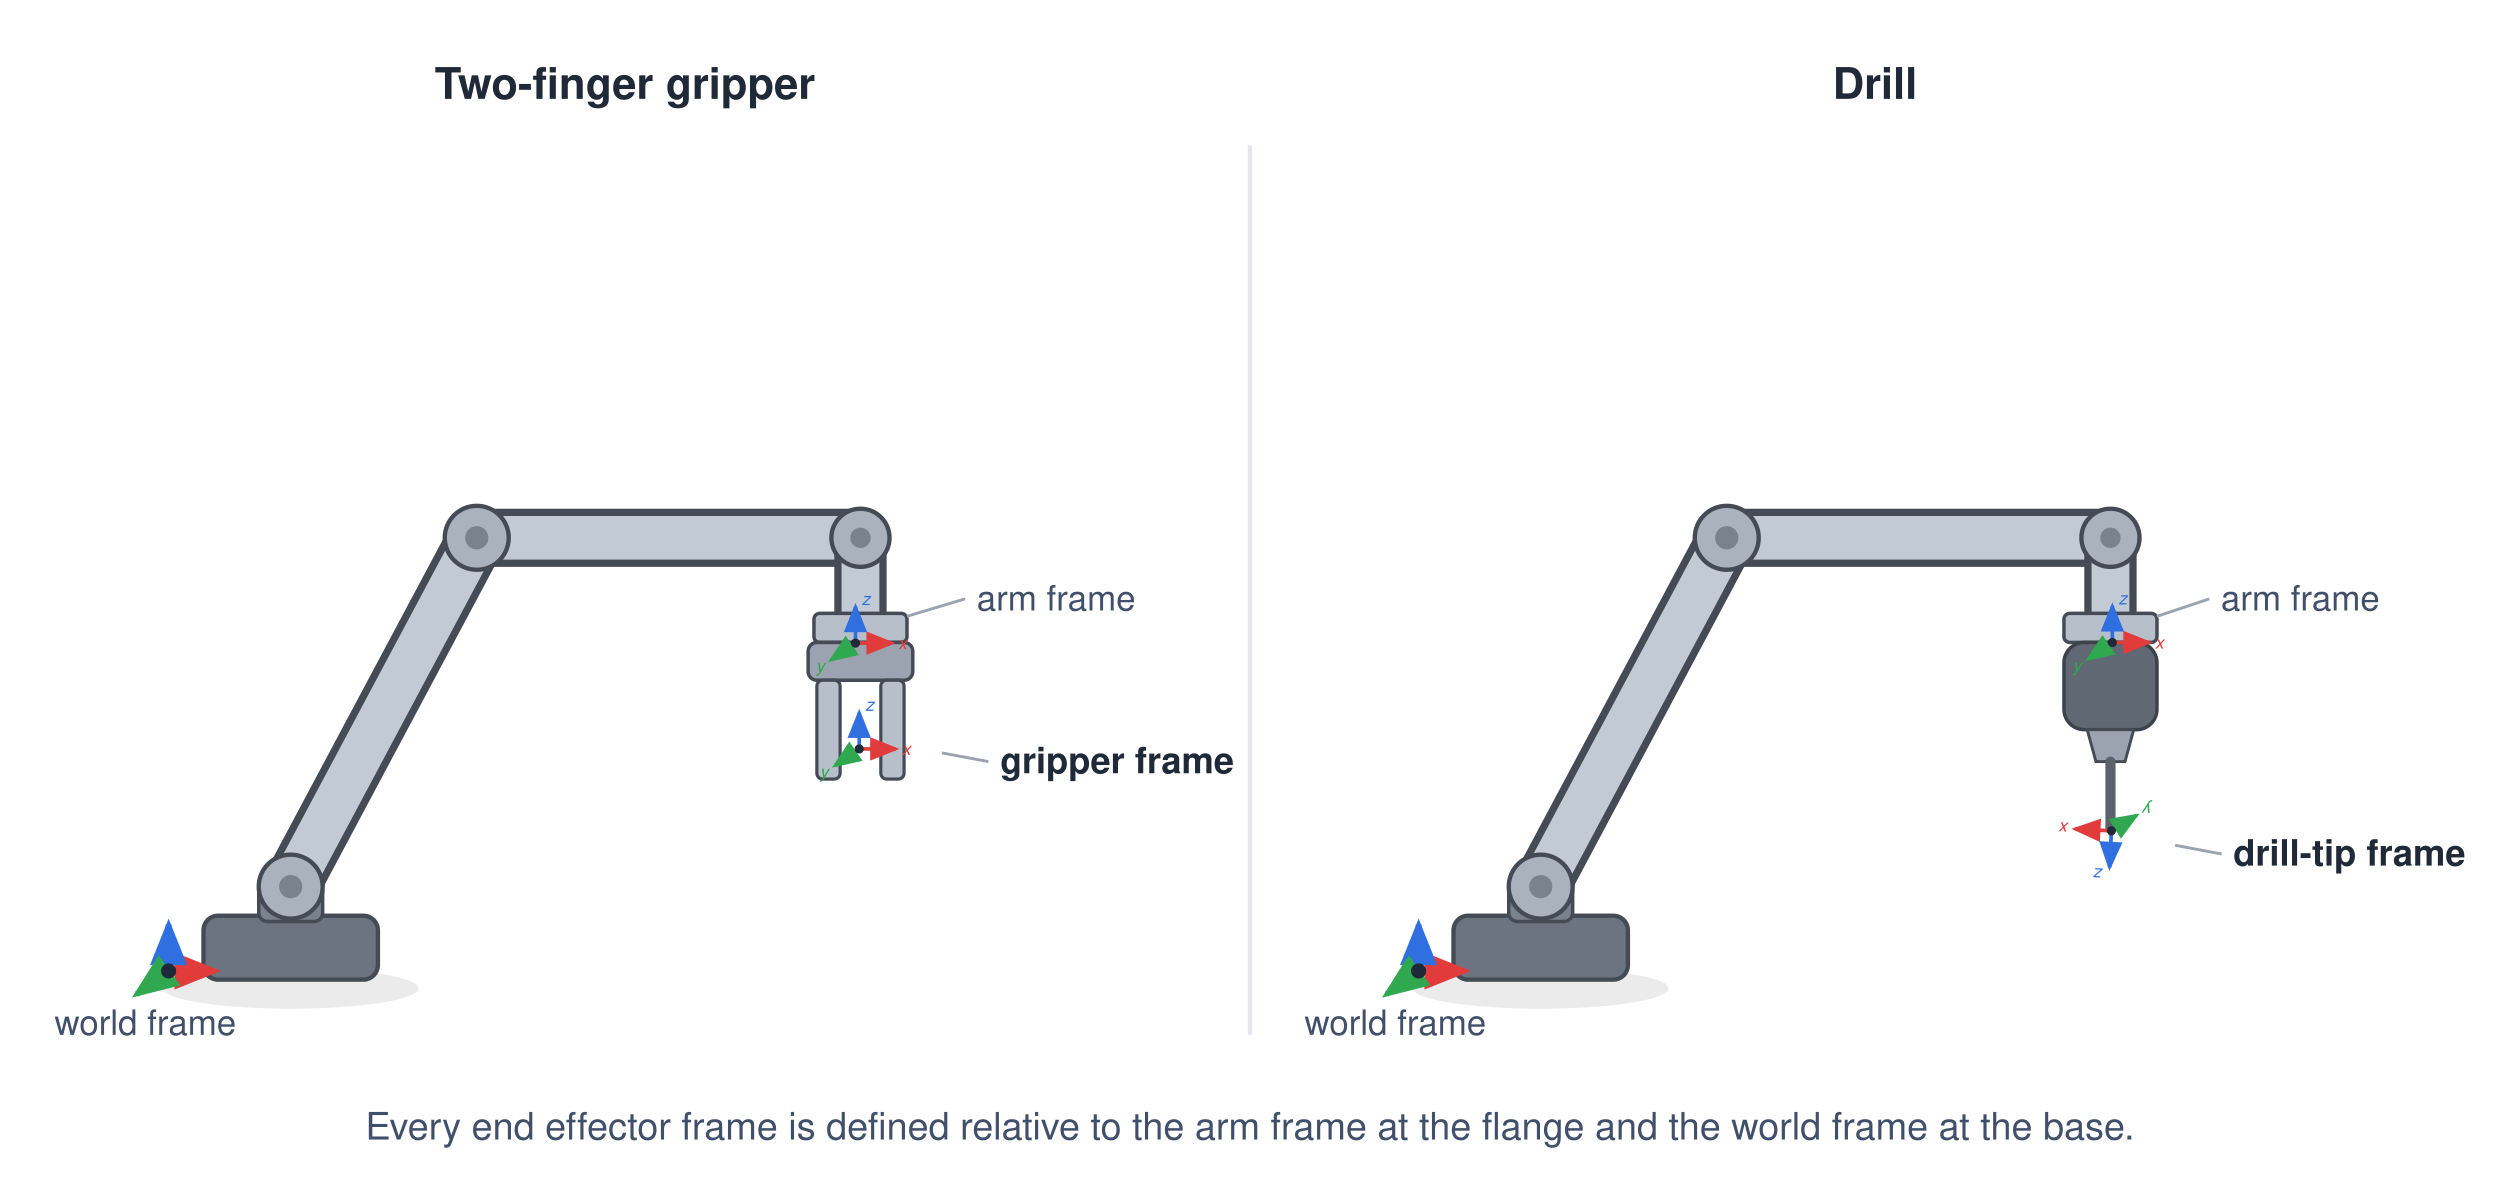
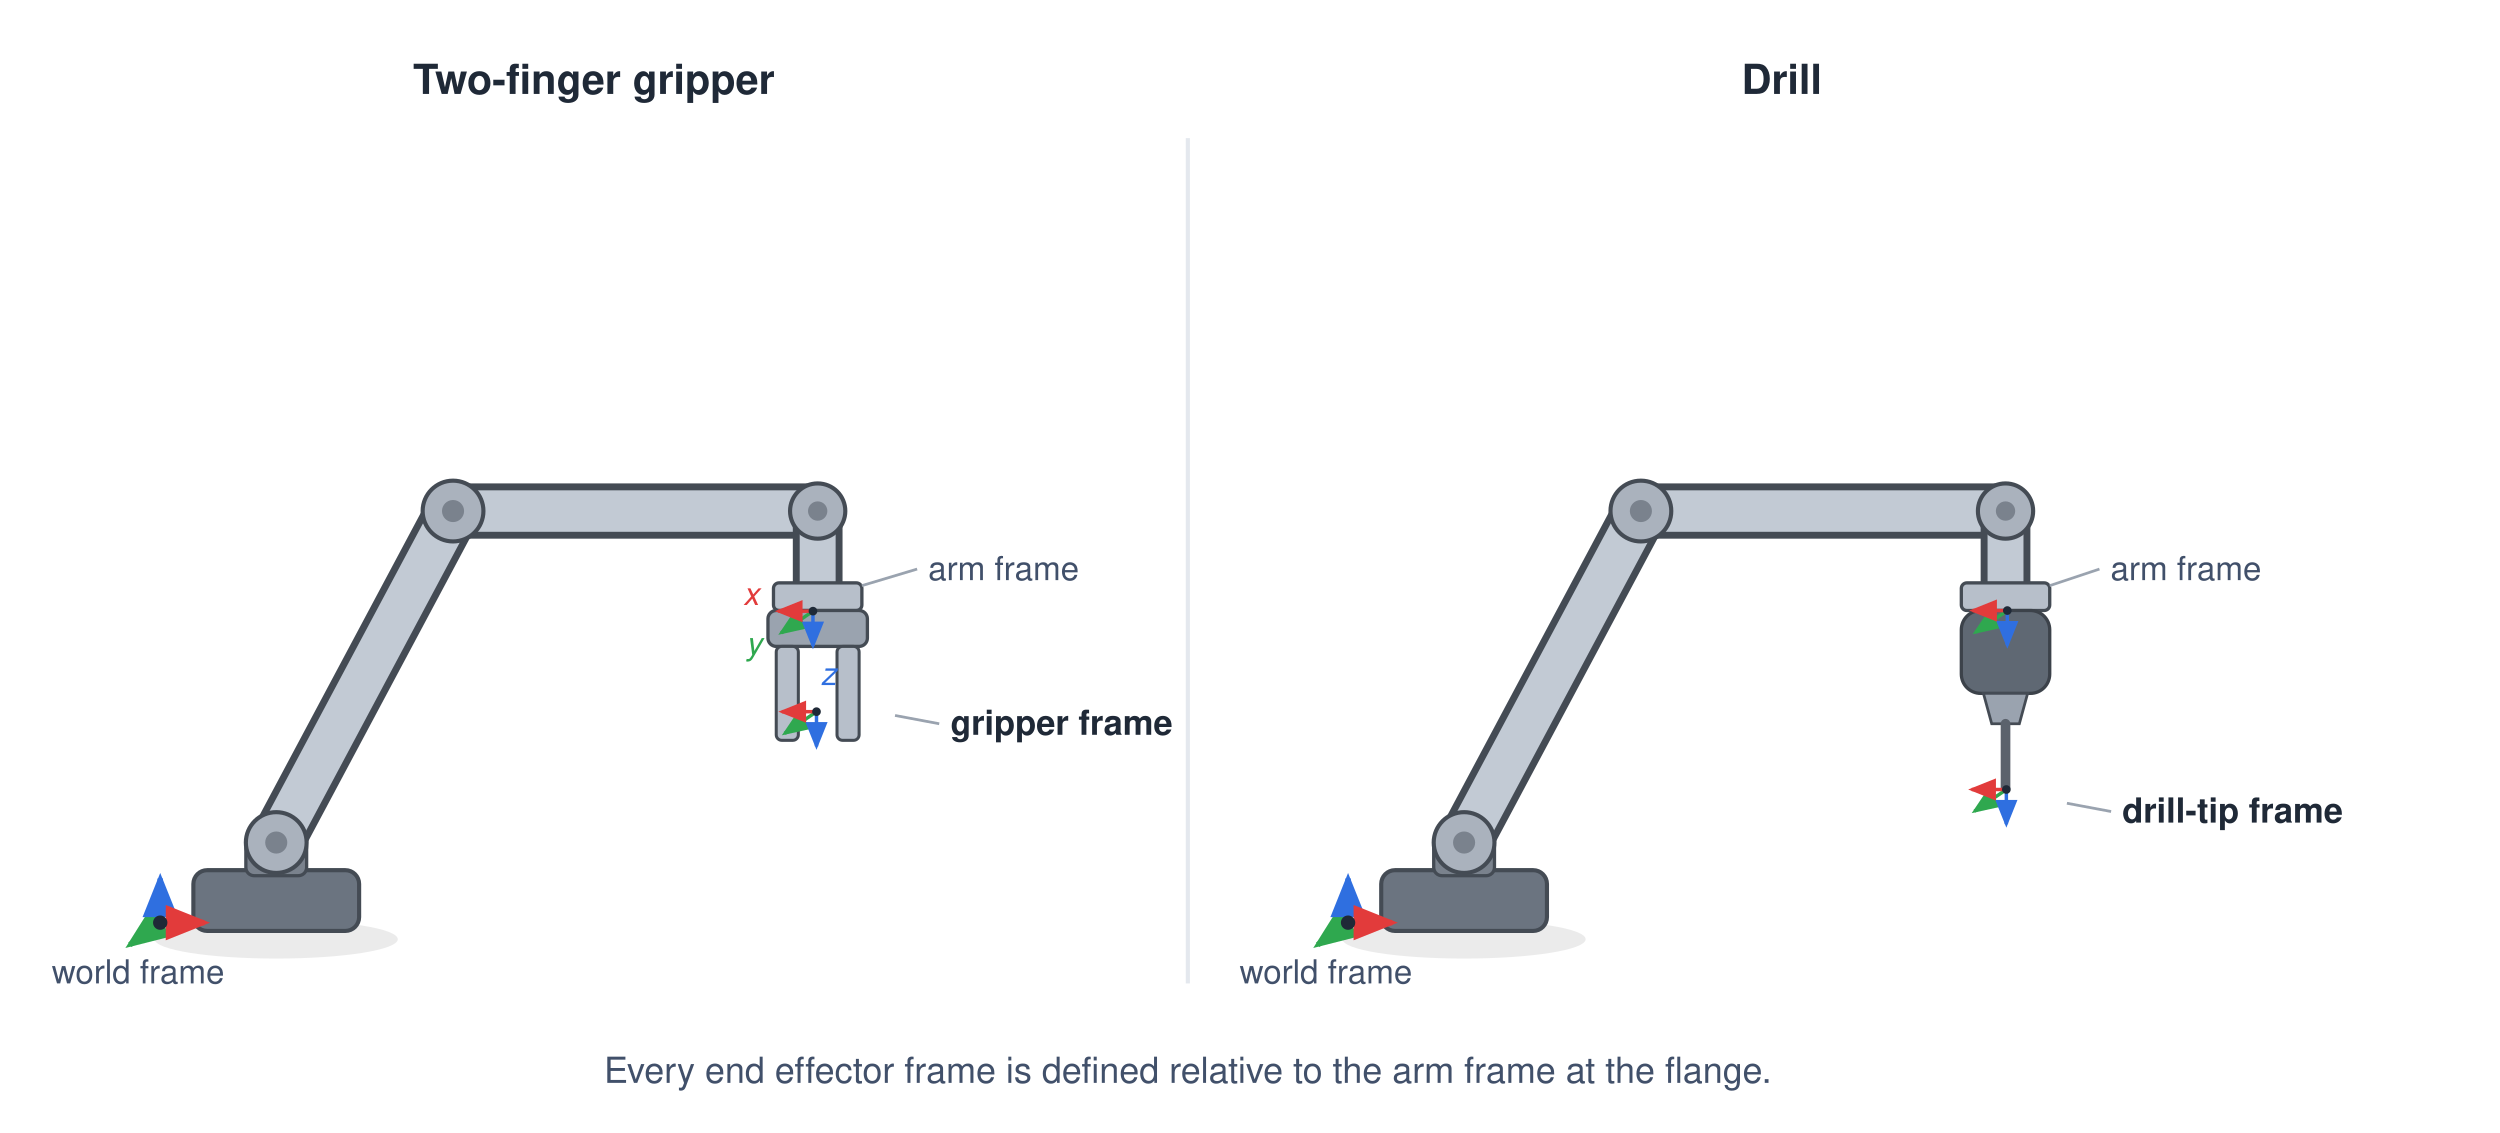
- <svg xmlns="http://www.w3.org/2000/svg" width="860" height="410" viewBox="0 0 860 410" font-family="Helvetica, Arial, sans-serif" version="1.1" id="svg34">
+ <svg xmlns="http://www.w3.org/2000/svg" width="905" height="410" viewBox="0 0 905 410" font-family="Helvetica, Arial, sans-serif" version="1.1" id="svg34">
  <defs id="defs23">
    <marker id="aR" markerWidth="10" markerHeight="10" refX="7" refY="3.2" orient="auto">
      <path d="M0,0 L8,3.2 L0,6.4 z" fill="#e23b3b" id="path1" />
    </marker>
    <marker id="aG" markerWidth="10" markerHeight="10" refX="7" refY="3.2" orient="auto">
      <path d="M0,0 L8,3.2 L0,6.4 z" fill="#2fa84f" id="path2" />
    </marker>
    <marker id="aB" markerWidth="10" markerHeight="10" refX="7" refY="3.2" orient="auto">
      <path d="M0,0 L8,3.2 L0,6.4 z" fill="#2f6fe0" id="path3" />
    </marker>
    <symbol id="triadL" overflow="visible">
-       <line x1="0" y1="0" x2="24" y2="0" stroke="#e23b3b" stroke-width="2.4" marker-end="url(#aR)" id="line3" />
-       <text x="28" y="4" fill="#e23b3b" font-size="11.5" font-style="italic" id="text3">x</text>
-       <line x1="0" y1="0" x2="0" y2="-24" stroke="#2f6fe0" stroke-width="2.4" marker-end="url(#aB)" id="line4" />
-       <text x="4" y="-25" fill="#2f6fe0" font-size="11.5" font-style="italic" id="text4">z</text>
-       <line x1="0" y1="0" x2="-16" y2="11" stroke="#2fa84f" stroke-width="2.4" marker-end="url(#aG)" id="line5" />
-       <text x="-26" y="19" fill="#2fa84f" font-size="11.5" font-style="italic" id="text5">y</text>
+       <line x1="0" y1="0" x2="-22" y2="15" stroke="#2fa84f" stroke-width="2.4" marker-end="url(#aG)" id="line5" />
+       <line x1="0" y1="0" x2="0" y2="24" stroke="#2f6fe0" stroke-width="2.4" marker-end="url(#aB)" id="line4" />
+       <line x1="0" y1="0" x2="-24" y2="0" stroke="#e23b3b" stroke-width="2.4" marker-end="url(#aR)" id="line3" />
      <circle cx="0" cy="0" r="3" fill="#1f2937" id="circle5" />
    </symbol>
    <symbol id="triadS" overflow="visible">
+       <line x1="0" y1="0" x2="-11" y2="8" stroke="#2fa84f" stroke-width="2" marker-end="url(#aG)" id="line8" />
+       <line x1="0" y1="0" x2="0" y2="-16" stroke="#2f6fe0" stroke-width="2" marker-end="url(#aB)" id="line7" />
      <line x1="0" y1="0" x2="16" y2="0" stroke="#e23b3b" stroke-width="2" marker-end="url(#aR)" id="line6" />
-       <line x1="0" y1="0" x2="0" y2="-16" stroke="#2f6fe0" stroke-width="2" marker-end="url(#aB)" id="line7" />
-       <line x1="0" y1="0" x2="-11" y2="8" stroke="#2fa84f" stroke-width="2" marker-end="url(#aG)" id="line8" />
      <circle cx="0" cy="0" r="2.6" fill="#1f2937" id="circle8" />
    </symbol>
    <symbol id="armP" overflow="visible">
      <ellipse cx="0" cy="5" rx="44" ry="7" fill="#000000" opacity="0.08" id="ellipse8" />
      <rect x="-30" y="-20" width="60" height="22" rx="5" fill="#6b7480" stroke="#444b54" stroke-width="1.5" id="rect8" />
      <rect x="-11" y="-31" width="22" height="13" rx="3" fill="#7a828d" stroke="#444b54" stroke-width="1.2" id="rect9" />
      <line x1="0" y1="-30" x2="64" y2="-150" stroke="#444b54" stroke-width="20" stroke-linecap="round" id="line9" />
      <line x1="0" y1="-30" x2="64" y2="-150" stroke="#c2cad4" stroke-width="15" stroke-linecap="round" id="line10" />
      <line x1="64" y1="-150" x2="196" y2="-150" stroke="#444b54" stroke-width="20" stroke-linecap="round" id="line11" />
      <line x1="64" y1="-150" x2="196" y2="-150" stroke="#c2cad4" stroke-width="15" stroke-linecap="round" id="line12" />
      <line x1="196" y1="-150" x2="196" y2="-122" stroke="#444b54" stroke-width="18" stroke-linecap="round" id="line13" />
      <line x1="196" y1="-150" x2="196" y2="-122" stroke="#c2cad4" stroke-width="13" stroke-linecap="round" id="line14" />
      <circle cx="0" cy="-30" r="11" fill="#aab2bd" stroke="#444b54" stroke-width="1.5" id="circle14" />
      <circle cx="0" cy="-30" r="4" fill="#7a828d" id="circle15" />
      <circle cx="64" cy="-150" r="11" fill="#aab2bd" stroke="#444b54" stroke-width="1.5" id="circle16" />
      <circle cx="64" cy="-150" r="4" fill="#7a828d" id="circle17" />
      <circle cx="196" cy="-150" r="10" fill="#aab2bd" stroke="#444b54" stroke-width="1.5" id="circle18" />
      <circle cx="196" cy="-150" r="3.5" fill="#7a828d" id="circle19" />
      <rect x="180" y="-124" width="32" height="10" rx="2" fill="#b7bfca" stroke="#444b54" stroke-width="1.2" id="rect19" />
    </symbol>
    <symbol id="gripperP" overflow="visible">
      <rect x="-18" y="0" width="36" height="13" rx="3" fill="#9aa3af" stroke="#444b54" stroke-width="1.2" id="rect20" />
      <rect x="-15" y="13" width="8" height="34" rx="2" fill="#b7bfca" stroke="#444b54" stroke-width="1.1" id="rect21" />
      <rect x="7" y="13" width="8" height="34" rx="2" fill="#b7bfca" stroke="#444b54" stroke-width="1.1" id="rect22" />
    </symbol>
    <symbol id="drillP" overflow="visible">
      <rect x="-16" y="0" width="32" height="30" rx="7" fill="#5f6873" stroke="#3c424a" stroke-width="1.2" id="rect23" />
      <path d="M-8,30 L8,30 L5,41 L-5,41 Z" fill="#9aa3af" stroke="#444b54" stroke-width="1" id="path23" />
      <line x1="0" y1="41" x2="0" y2="64" stroke="#5b626c" stroke-width="3.5" stroke-linecap="round" id="line23" />
    </symbol>
    <marker id="aR-3" markerWidth="10" markerHeight="10" refX="7" refY="3.2" orient="auto">
      <path d="M0,0 L8,3.2 L0,6.4 z" fill="#e23b3b" id="path1-6" />
    </marker>
    <marker id="aB-7" markerWidth="10" markerHeight="10" refX="7" refY="3.2" orient="auto">
      <path d="M0,0 L8,3.2 L0,6.4 z" fill="#2f6fe0" id="path3-5" />
    </marker>
    <marker id="aG-3" markerWidth="10" markerHeight="10" refX="7" refY="3.2" orient="auto">
      <path d="M0,0 L8,3.2 L0,6.4 z" fill="#2fa84f" id="path2-5" />
    </marker>
    <marker id="aR-1" markerWidth="10" markerHeight="10" refX="7" refY="3.2" orient="auto">
      <path d="M0,0 L8,3.2 L0,6.4 z" fill="#e23b3b" id="path1-2" />
    </marker>
    <marker id="aB-70" markerWidth="10" markerHeight="10" refX="7" refY="3.2" orient="auto">
      <path d="M0,0 L8,3.2 L0,6.4 z" fill="#2f6fe0" id="path3-9" />
    </marker>
    <marker id="aG-36" markerWidth="10" markerHeight="10" refX="7" refY="3.2" orient="auto">
      <path d="M0,0 L8,3.2 L0,6.4 z" fill="#2fa84f" id="path2-0" />
    </marker>
    <marker id="aR-8" markerWidth="10" markerHeight="10" refX="7" refY="3.2" orient="auto">
      <path d="M0,0 L8,3.2 L0,6.4 z" fill="#e23b3b" id="path1-7" />
    </marker>
    <marker id="aB-9" markerWidth="10" markerHeight="10" refX="7" refY="3.2" orient="auto">
      <path d="M0,0 L8,3.2 L0,6.4 z" fill="#2f6fe0" id="path3-2" />
    </marker>
    <marker id="aG-0" markerWidth="10" markerHeight="10" refX="7" refY="3.2" orient="auto">
      <path d="M0,0 L8,3.2 L0,6.4 z" fill="#2fa84f" id="path2-2" />
    </marker>
  </defs>
  <line x1="430" y1="50" x2="430" y2="356" stroke="#e4e8ee" stroke-width="1.5" id="line24" />
  <text x="215" y="34" text-anchor="middle" font-size="15" font-weight="bold" fill="#1f2937" id="text24">Two-finger gripper</text>
  <use href="#armP" x="100" y="335" id="use24" />
  <use href="#gripperP" x="296" y="221" id="use25" />
  <line x1="312" y1="212" x2="332" y2="206" stroke="#9aa3af" stroke-width="1" id="line26" />
  <text x="336" y="210" font-size="12" fill="#41506a" id="text26">arm frame</text>
+   <text x="269" y="219" fill="#e23b3b" font-size="11.5" font-style="italic" id="lblx">x</text>
+   <text x="270" y="237" fill="#2fa84f" font-size="11.5" font-style="italic" id="lbly">y</text>
+   <text x="297" y="248" fill="#2f6fe0" font-size="11.5" font-style="italic" id="lblz">z</text>
  <line x1="324" y1="259" x2="340" y2="262" stroke="#9aa3af" stroke-width="1" id="line27" />
  <text x="344" y="266" font-size="12.5" font-weight="bold" fill="#1f2937" id="text27">gripper frame</text>
  <use href="#triadS" x="58" y="334" id="use28" />
  <text x="50" y="356" text-anchor="middle" font-size="12" fill="#41506a" id="text28">world frame</text>
  <text x="645" y="34" text-anchor="middle" font-size="15" font-weight="bold" fill="#1f2937" id="text29">Drill</text>
  <use href="#armP" x="530" y="335" id="use29" />
  <use href="#drillP" x="726" y="221" id="use30" />
  <line x1="742" y1="212" x2="760" y2="206" stroke="#9aa3af" stroke-width="1" id="line31" />
  <text x="764" y="210" font-size="12" fill="#41506a" id="text31">arm frame</text>
-   <use href="#triadL" x="726" y="285" id="use32" transform="matrix(-0.522801,-0.02665531,0.02665531,-0.522801,1098.283,454.1624)" />
+   <use href="#triadL" x="726" y="285" id="use32" transform="matrix(0.5234801,0,0,0.5234801,346.254,136.608)" />
  <use href="#triadL" x="726" y="285" id="use32-2" transform="matrix(0.5234801,0,0,0.5234801,346.6051,71.8312)" />
  <use href="#triadL" x="726" y="285" id="use32-2-7" transform="matrix(0.5234801,0,0,0.5234801,-84.47462,108.4363)" />
  <use href="#triadL" x="726" y="285" id="use32-26" transform="matrix(0.5234801,0,0,0.5234801,-85.75516,72.04935)" />
  <line x1="748.223" y1="290.777" x2="764.223" y2="293.777" stroke="#9aa3af" stroke-width="1" id="line32" />
  <text x="768.223" y="297.777" font-size="12.5px" font-weight="bold" fill="#1f2937" id="text32">drill-tip frame</text>
  <use href="#triadS" x="488" y="334" id="use33" />
  <text x="480" y="356" text-anchor="middle" font-size="12" fill="#41506a" id="text33">world frame</text>
-   <text x="430" y="392" text-anchor="middle" font-size="13" fill="#41506a" id="text34">Every end effector frame is defined relative to the arm frame at the flange and the world frame at the base.</text>
+   <text x="430" y="392" text-anchor="middle" font-size="13" fill="#41506a" id="text34">Every end effector frame is defined relative to the arm frame at the flange.</text>
</svg>
